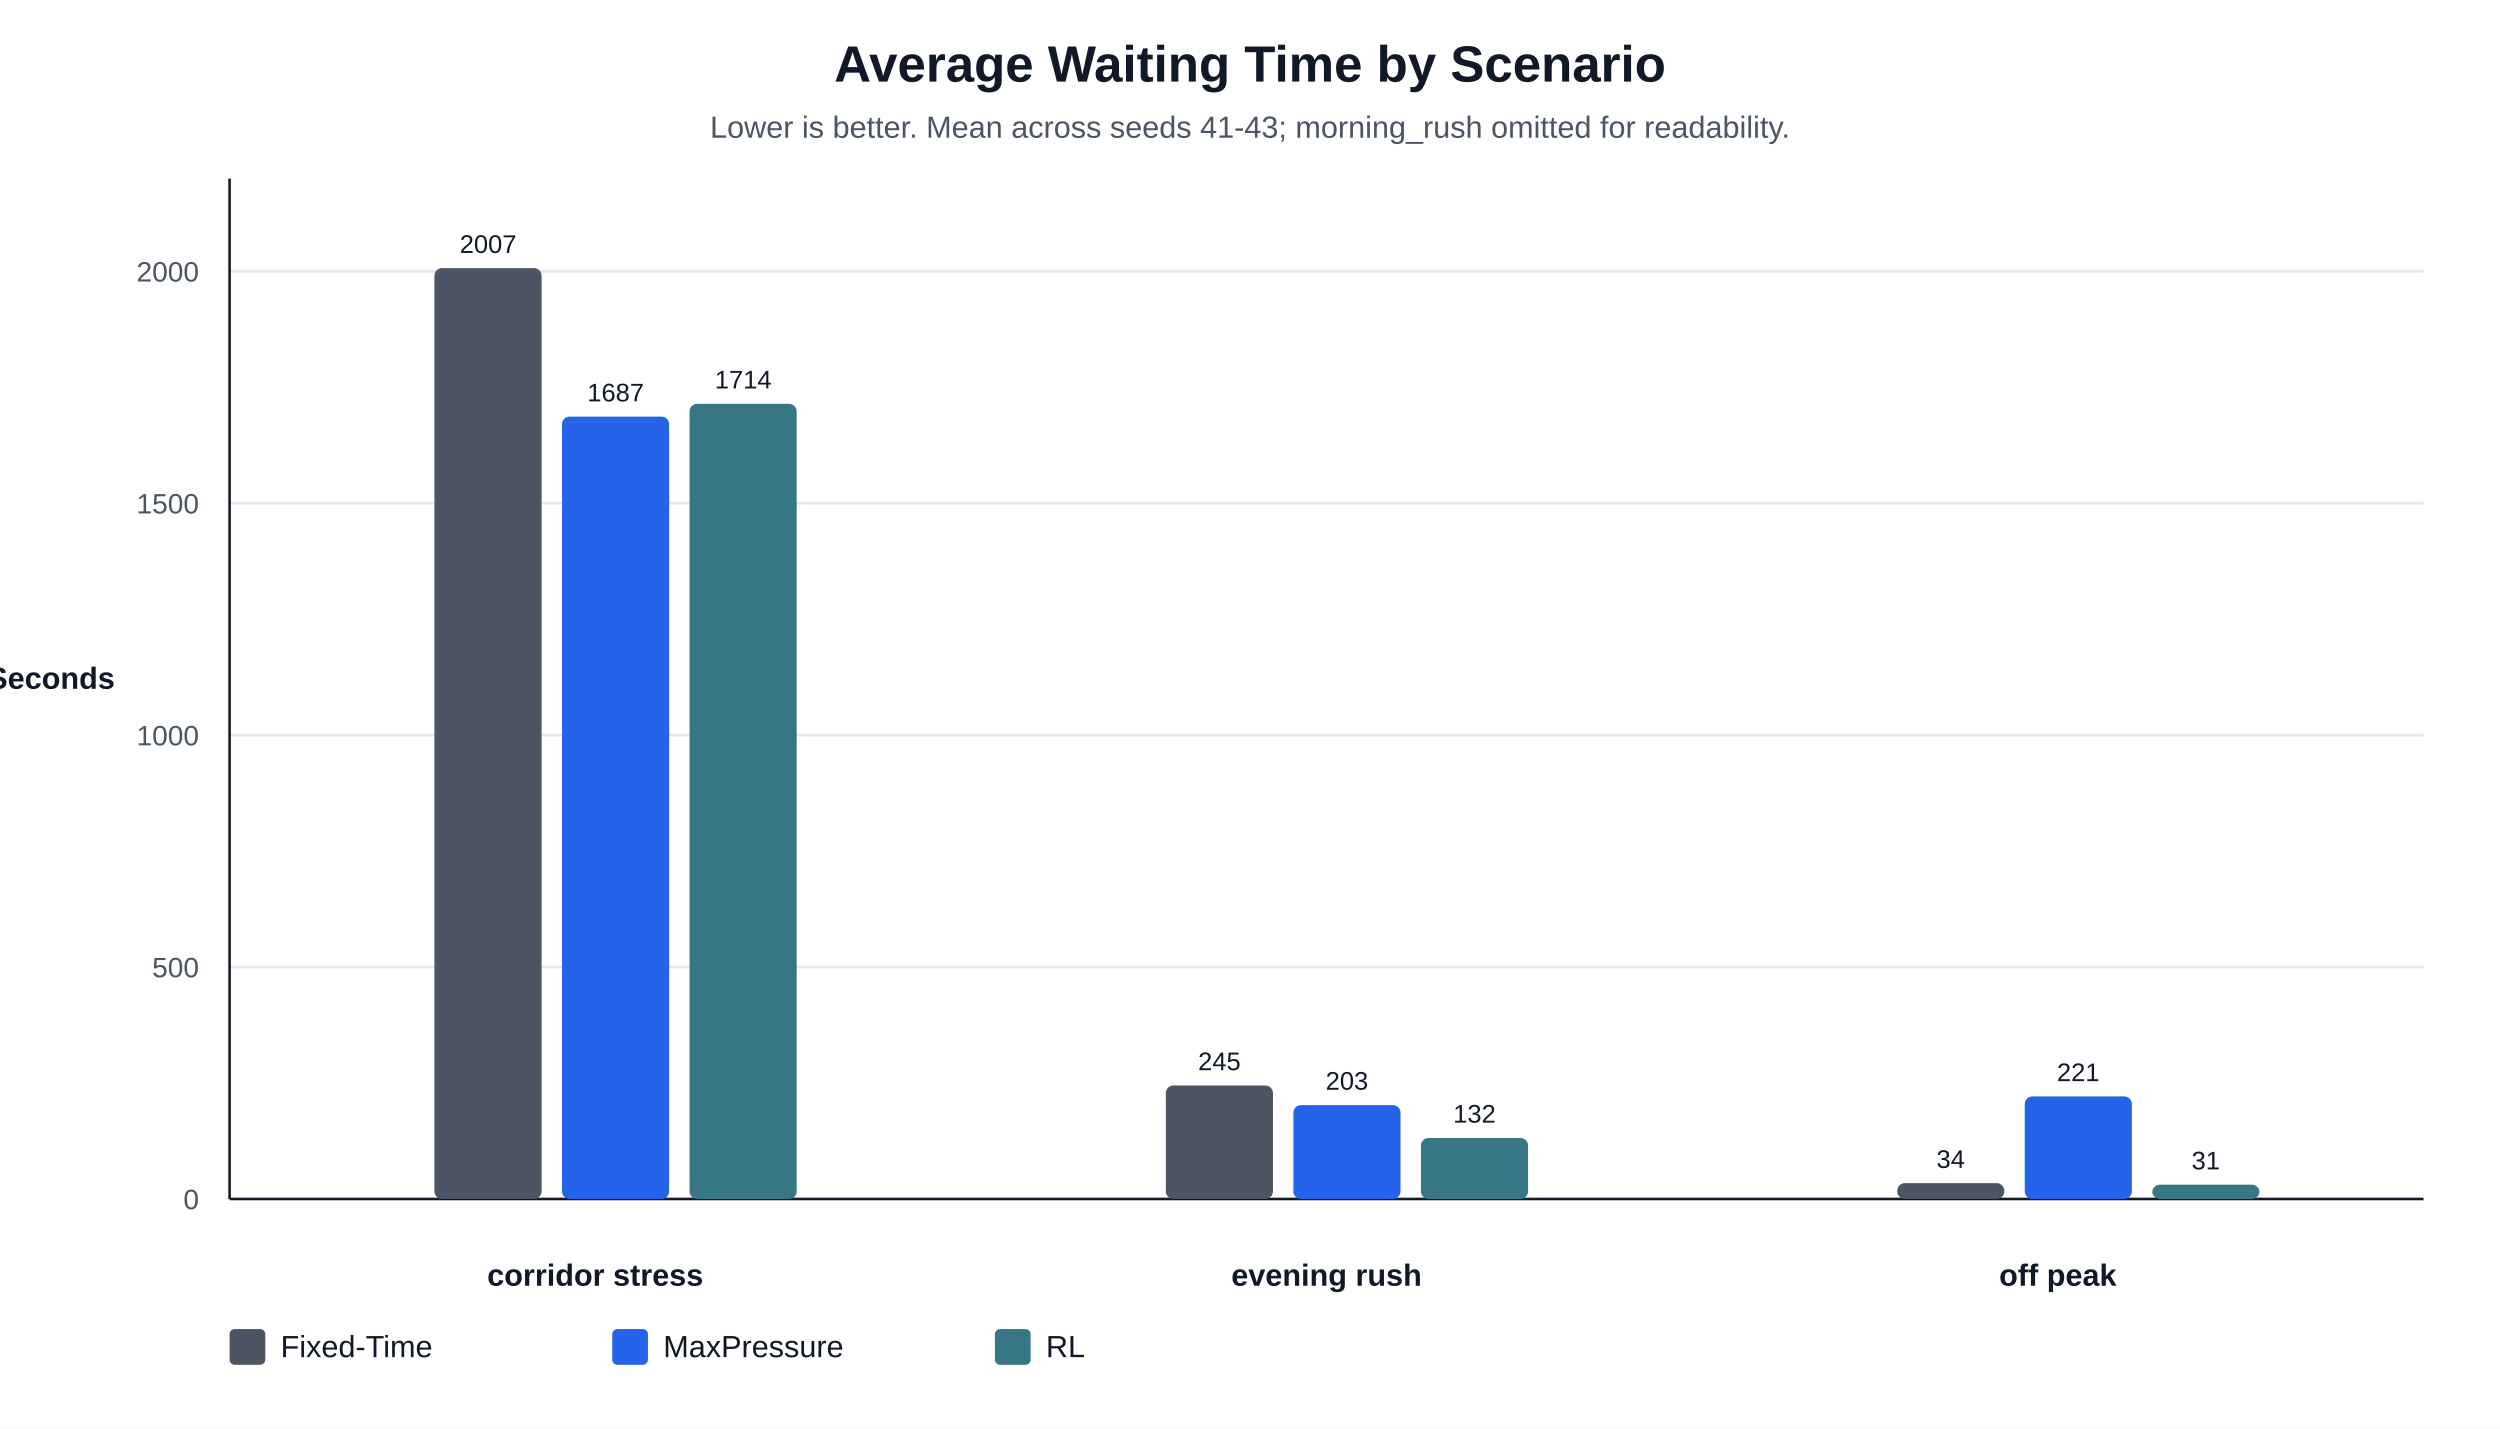
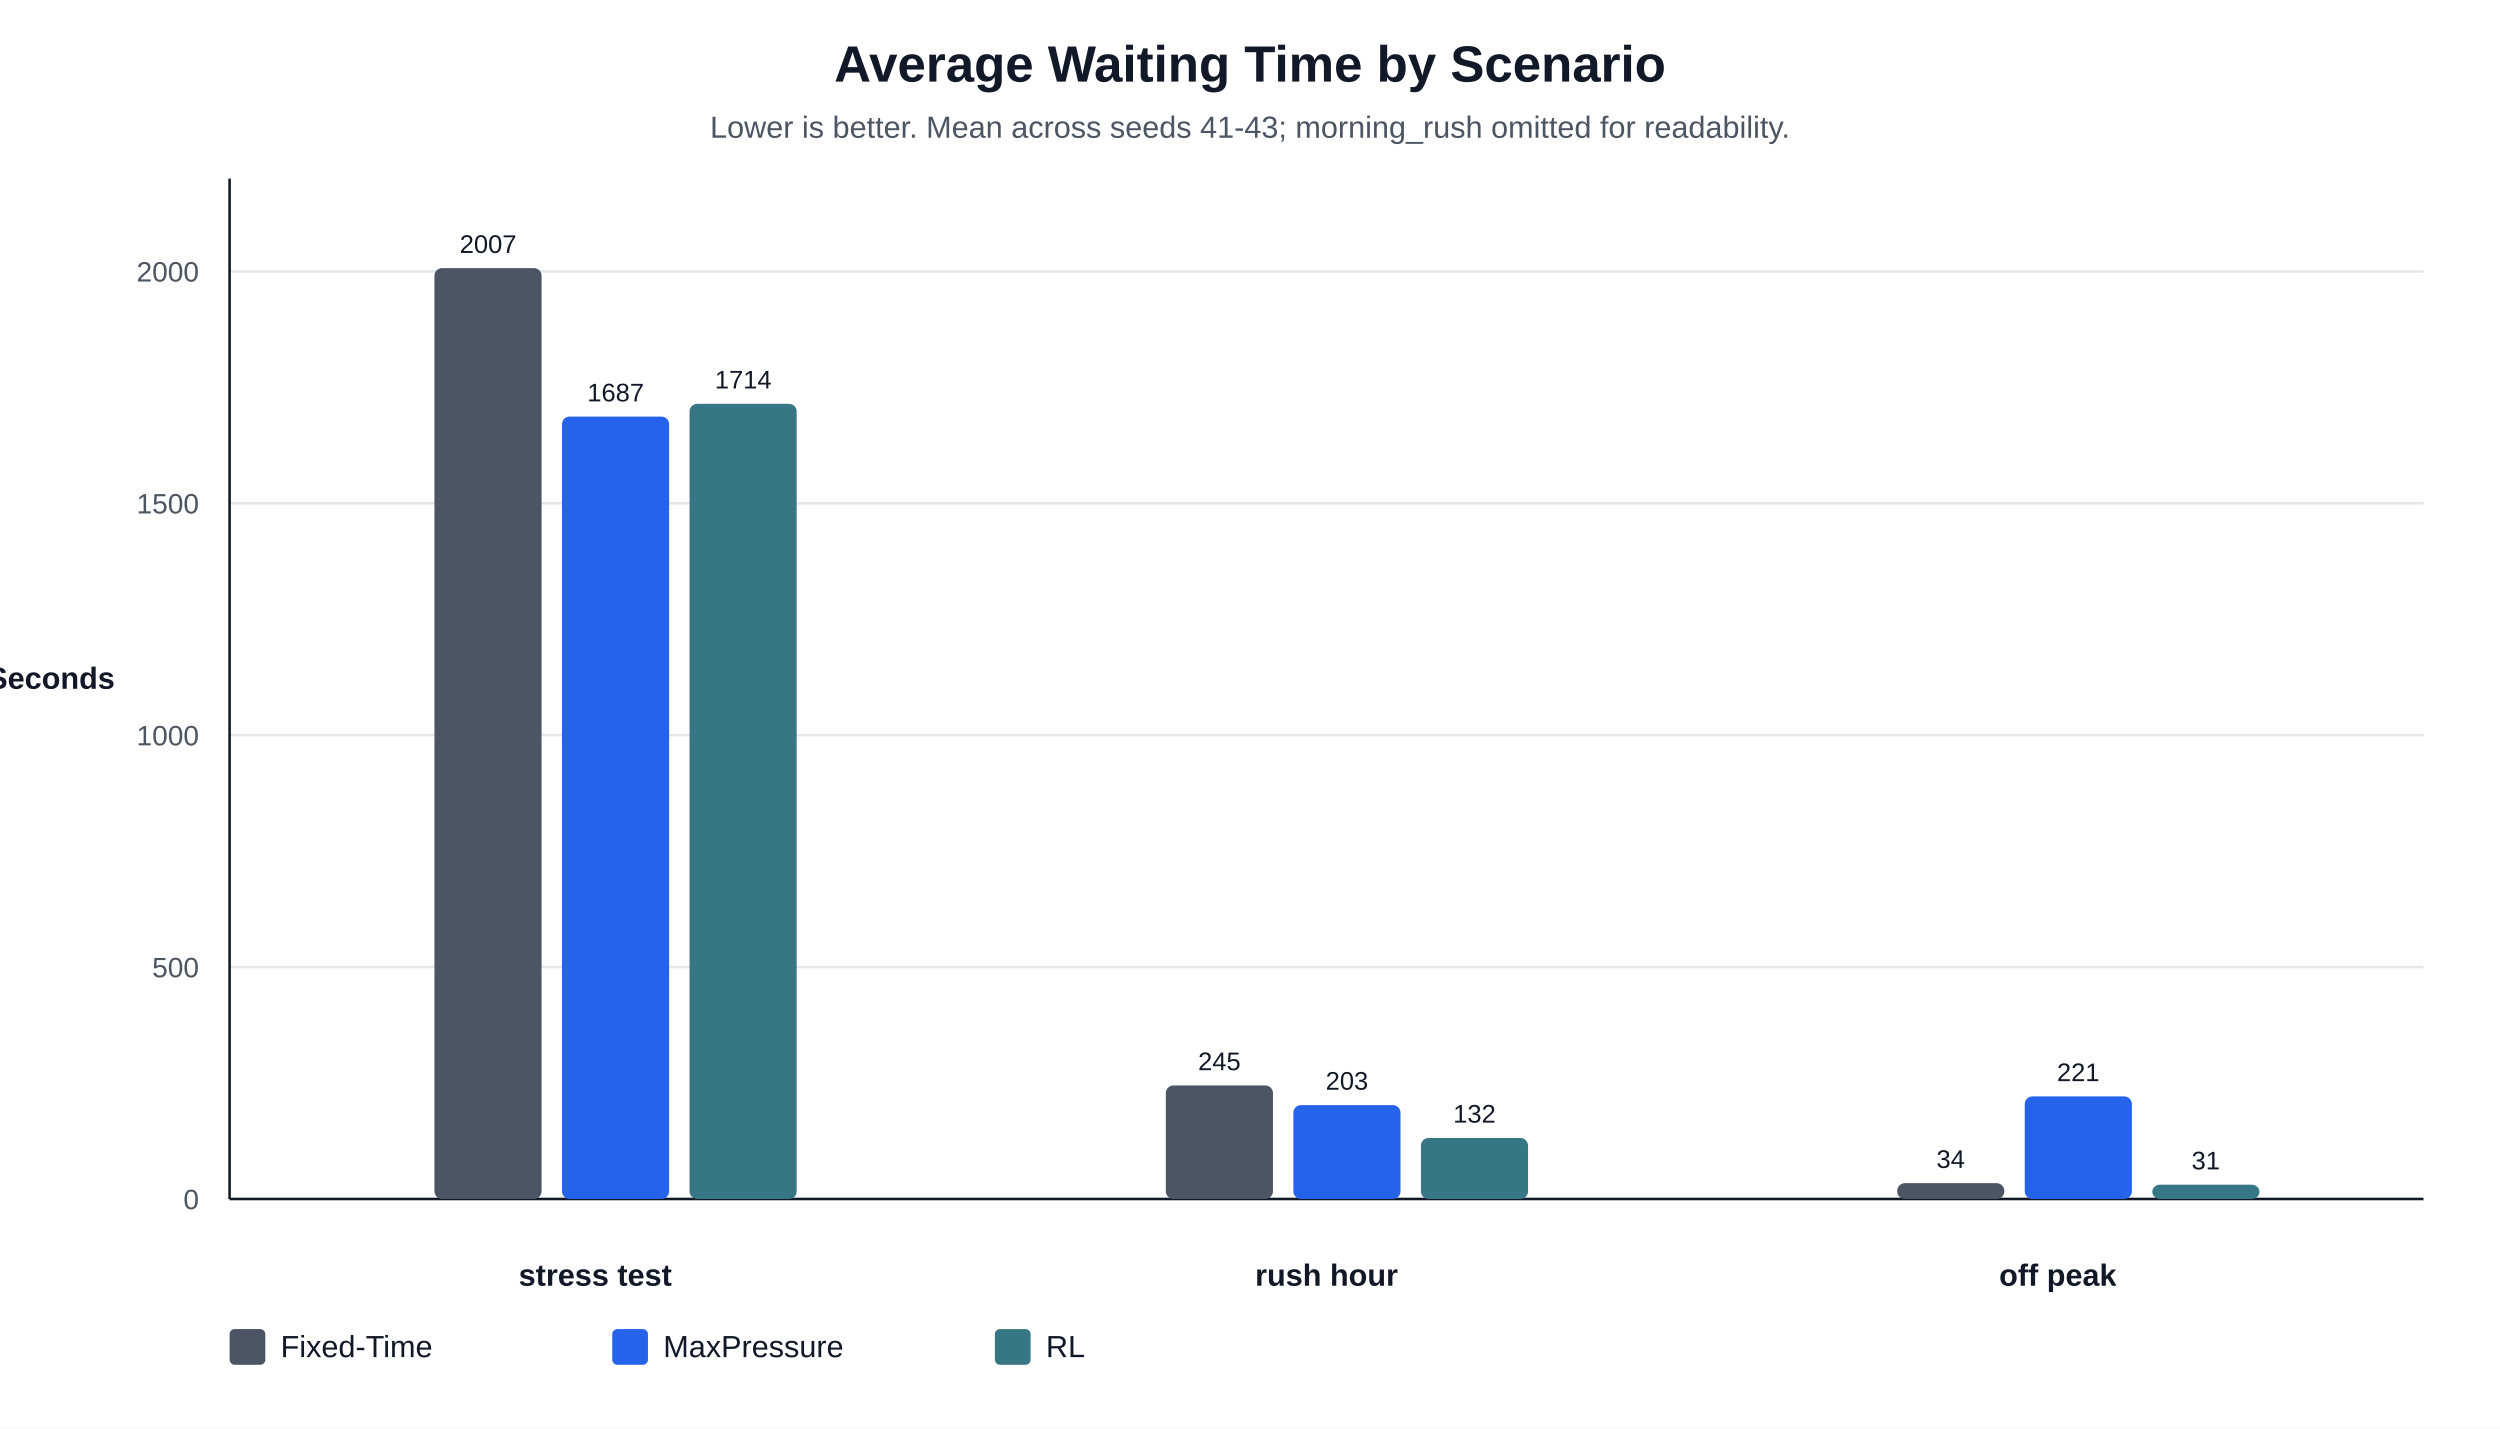
<svg xmlns="http://www.w3.org/2000/svg" width="980" height="560" viewBox="0 0 980 560">
  <rect width="100%" height="100%" fill="#FFFFFF" />
  <text x="490.0" y="32" font-family="Arial, sans-serif" font-size="20" font-weight="700" text-anchor="middle" fill="#111827">Average Waiting Time by Scenario</text>
  <text x="490.0" y="54" font-family="Arial, sans-serif" font-size="12" font-weight="400" text-anchor="middle" fill="#4B5563">Lower is better. Mean across seeds 41-43; morning_rush omitted for readability.</text>
  <line x1="90" y1="470.0" x2="950" y2="470.0" stroke="#E5E7EB" />
  <text x="78" y="474.0" font-family="Arial, sans-serif" font-size="11" font-weight="400" text-anchor="end" fill="#4B5563">0</text>
  <line x1="90" y1="379.1" x2="950" y2="379.1" stroke="#E5E7EB" />
  <text x="78" y="383.091" font-family="Arial, sans-serif" font-size="11" font-weight="400" text-anchor="end" fill="#4B5563">500</text>
  <line x1="90" y1="288.2" x2="950" y2="288.2" stroke="#E5E7EB" />
  <text x="78" y="292.182" font-family="Arial, sans-serif" font-size="11" font-weight="400" text-anchor="end" fill="#4B5563">1000</text>
  <line x1="90" y1="197.3" x2="950" y2="197.3" stroke="#E5E7EB" />
  <text x="78" y="201.273" font-family="Arial, sans-serif" font-size="11" font-weight="400" text-anchor="end" fill="#4B5563">1500</text>
  <line x1="90" y1="106.4" x2="950" y2="106.4" stroke="#E5E7EB" />
  <text x="78" y="110.364" font-family="Arial, sans-serif" font-size="11" font-weight="400" text-anchor="end" fill="#4B5563">2000</text>
  <line x1="90" y1="70" x2="90" y2="470" stroke="#111827" />
  <line x1="90" y1="470" x2="950" y2="470" stroke="#111827" />
-   <text x="233.333" y="504" font-family="Arial, sans-serif" font-size="12" font-weight="600" text-anchor="middle" fill="#111827">corridor stress</text>
+   <text x="233.333" y="504" font-family="Arial, sans-serif" font-size="12" font-weight="600" text-anchor="middle" fill="#111827">stress test</text>
  <rect x="170.3" y="105.1" width="42" height="364.9" fill="#4B5563" rx="3" />
  <text x="191.333" y="99.145" font-family="Arial, sans-serif" font-size="10" font-weight="400" text-anchor="middle" fill="#111827">2007</text>
  <rect x="220.3" y="163.3" width="42" height="306.7" fill="#2563EB" rx="3" />
  <text x="241.333" y="157.345" font-family="Arial, sans-serif" font-size="10" font-weight="400" text-anchor="middle" fill="#111827">1687</text>
  <rect x="270.3" y="158.3" width="42" height="311.7" fill="#377684" rx="3" />
  <text x="291.333" y="152.291" font-family="Arial, sans-serif" font-size="10" font-weight="400" text-anchor="middle" fill="#111827">1714</text>
-   <text x="520.0" y="504" font-family="Arial, sans-serif" font-size="12" font-weight="600" text-anchor="middle" fill="#111827">evening rush</text>
+   <text x="520.0" y="504" font-family="Arial, sans-serif" font-size="12" font-weight="600" text-anchor="middle" fill="#111827">rush hour</text>
  <rect x="457.0" y="425.5" width="42" height="44.5" fill="#4B5563" rx="3" />
  <text x="478.0" y="419.509" font-family="Arial, sans-serif" font-size="10" font-weight="400" text-anchor="middle" fill="#111827">245</text>
  <rect x="507.0" y="433.2" width="42" height="36.8" fill="#2563EB" rx="3" />
  <text x="528.0" y="427.164" font-family="Arial, sans-serif" font-size="10" font-weight="400" text-anchor="middle" fill="#111827">203</text>
  <rect x="557.0" y="446.1" width="42" height="23.9" fill="#377684" rx="3" />
  <text x="578.0" y="440.073" font-family="Arial, sans-serif" font-size="10" font-weight="400" text-anchor="middle" fill="#111827">132</text>
  <text x="806.667" y="504" font-family="Arial, sans-serif" font-size="12" font-weight="600" text-anchor="middle" fill="#111827">off peak</text>
  <rect x="743.7" y="463.8" width="42" height="6.2" fill="#4B5563" rx="3" />
  <text x="764.667" y="457.836" font-family="Arial, sans-serif" font-size="10" font-weight="400" text-anchor="middle" fill="#111827">34</text>
  <rect x="793.7" y="429.8" width="42" height="40.2" fill="#2563EB" rx="3" />
  <text x="814.667" y="423.8" font-family="Arial, sans-serif" font-size="10" font-weight="400" text-anchor="middle" fill="#111827">221</text>
  <rect x="843.7" y="464.4" width="42" height="5.6" fill="#377684" rx="3" />
  <text x="864.667" y="458.4" font-family="Arial, sans-serif" font-size="10" font-weight="400" text-anchor="middle" fill="#111827">31</text>
  <rect x="90" y="521" width="14" height="14" fill="#4B5563" rx="2" />
  <text x="110" y="532" font-family="Arial, sans-serif" font-size="12" font-weight="400" text-anchor="start" fill="#111827">Fixed-Time</text>
  <rect x="240" y="521" width="14" height="14" fill="#2563EB" rx="2" />
  <text x="260" y="532" font-family="Arial, sans-serif" font-size="12" font-weight="400" text-anchor="start" fill="#111827">MaxPressure</text>
  <rect x="390" y="521" width="14" height="14" fill="#377684" rx="2" />
  <text x="410" y="532" font-family="Arial, sans-serif" font-size="12" font-weight="400" text-anchor="start" fill="#111827">RL</text>
  <text x="20" y="270.0" font-family="Arial, sans-serif" font-size="12" font-weight="600" text-anchor="middle" fill="#111827">Seconds</text>
</svg>
